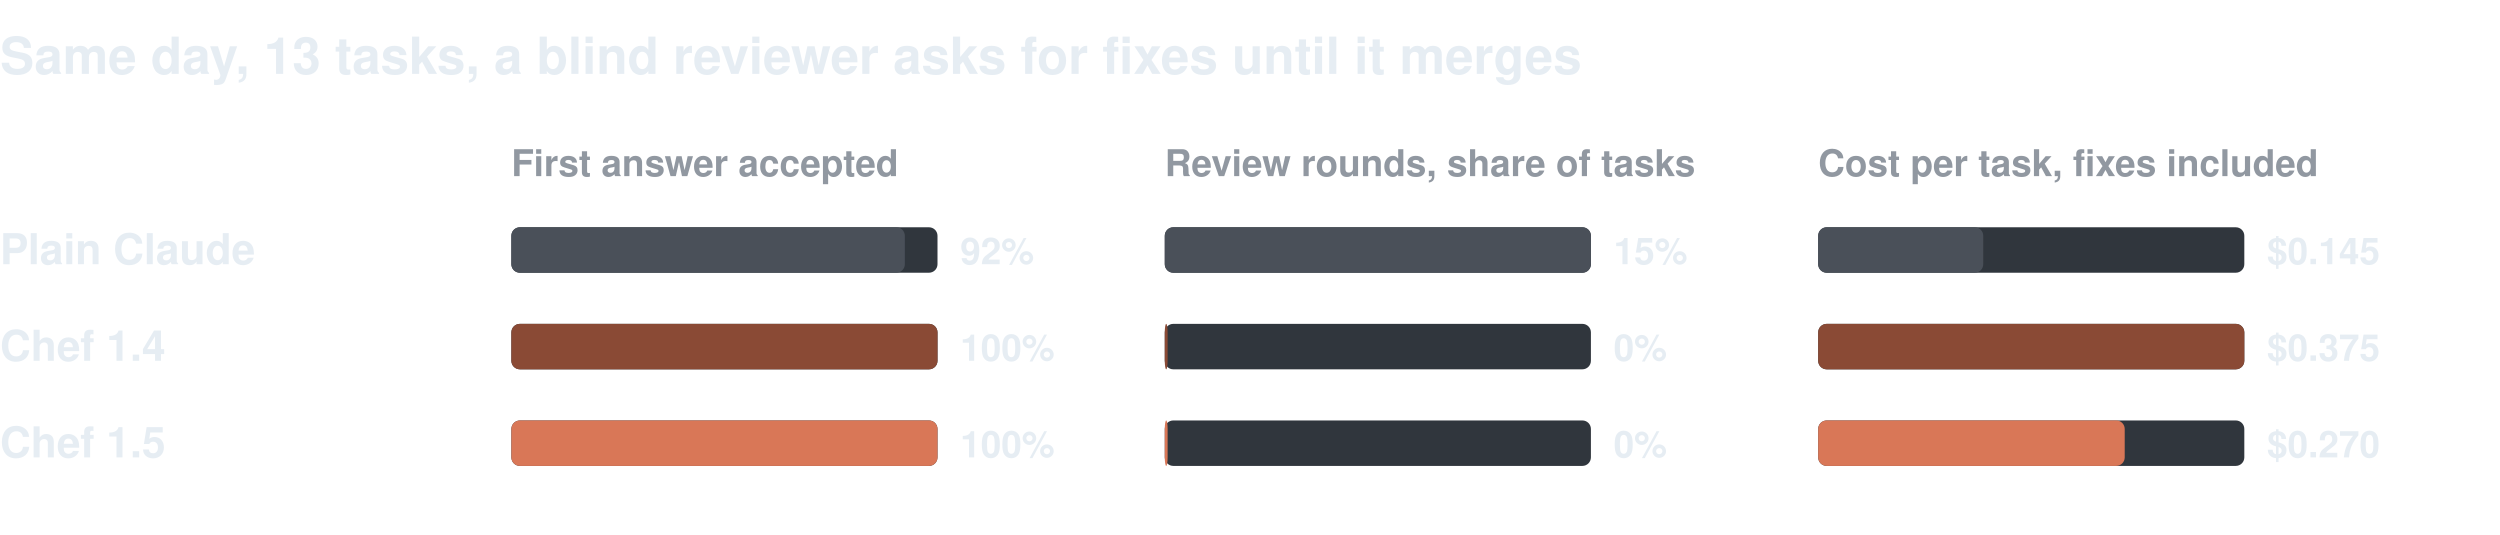
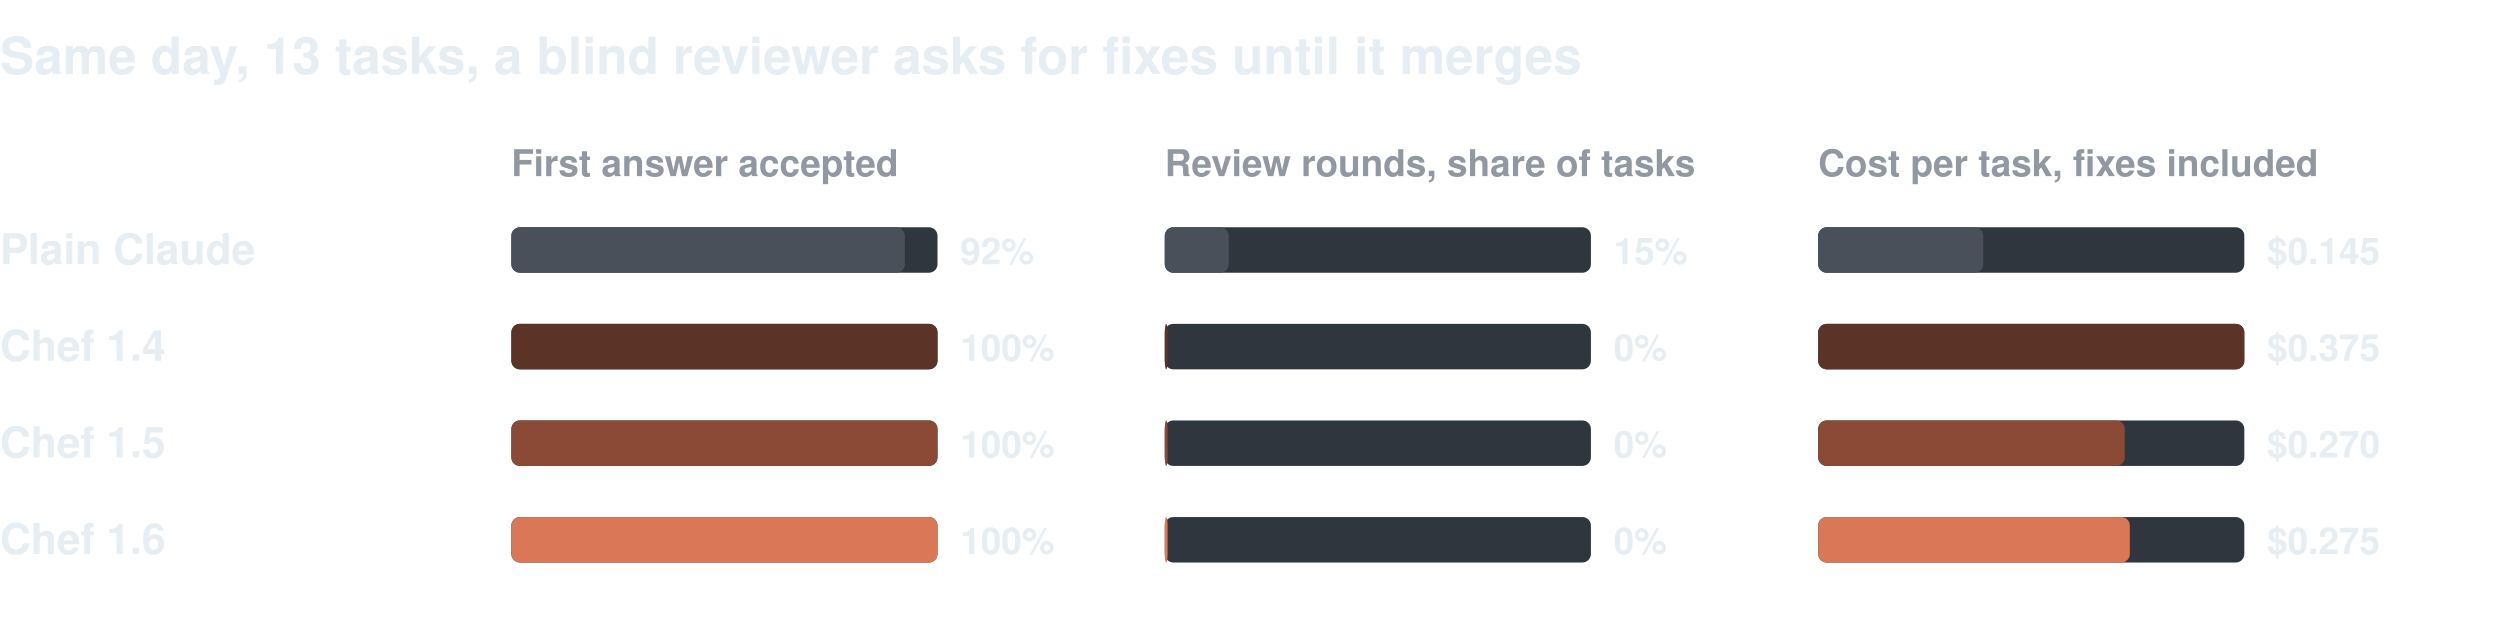
- <svg xmlns="http://www.w3.org/2000/svg" width="880" height="188" viewBox="0 0 880 188" role="img" aria-label="Plain Claude: first answer accepted 92%, 15 review rounds per 100 tasks, $0.145 per task with fixes; Chef 1.4: first answer accepted 100%, 0 review rounds per 100 tasks, $0.375 per task with fixes; Chef 1.5: first answer accepted 100%, 0 review rounds per 100 tasks, $0.270 per task with fixes">
+ <svg xmlns="http://www.w3.org/2000/svg" width="880" height="222" viewBox="0 0 880 222" role="img" aria-label="Plain Claude: first answer accepted 92%, 15 review rounds per 100 tasks, $0.145 per task with fixes; Chef 1.4: first answer accepted 100%, 0 review rounds per 100 tasks, $0.375 per task with fixes; Chef 1.5: first answer accepted 100%, 0 review rounds per 100 tasks, $0.270 per task with fixes; Chef 1.6: first answer accepted 100%, 0 review rounds per 100 tasks, $0.275 per task with fixes">
  <text x="0.0" y="26.0" fill="#E6EDF3" font-family="-apple-system, BlinkMacSystemFont, 'Segoe UI', Helvetica, Arial, sans-serif" font-size="18" font-weight="600" text-anchor="start">Same day, 13 tasks, a blind reviewer asks for fixes until it merges</text>
  <text x="180.0" y="62.0" fill="#9198A1" font-family="-apple-system, BlinkMacSystemFont, 'Segoe UI', Helvetica, Arial, sans-serif" font-size="13" font-weight="600" text-anchor="start">First answer accepted</text>
  <text x="410.0" y="62.0" fill="#9198A1" font-family="-apple-system, BlinkMacSystemFont, 'Segoe UI', Helvetica, Arial, sans-serif" font-size="13" font-weight="600" text-anchor="start">Review rounds, share of tasks</text>
  <text x="640.0" y="62.0" fill="#9198A1" font-family="-apple-system, BlinkMacSystemFont, 'Segoe UI', Helvetica, Arial, sans-serif" font-size="13" font-weight="600" text-anchor="start">Cost per task, fixes included</text>
  <text x="0.0" y="93.0" fill="#E6EDF3" font-family="-apple-system, BlinkMacSystemFont, 'Segoe UI', Helvetica, Arial, sans-serif" font-size="15" font-weight="600" text-anchor="start">Plain Claude</text>
  <rect x="180.0" y="80.0" width="150.0" height="16.0" rx="3" fill="#30363D" />
  <rect x="180.0" y="80.0" width="138.5" height="16.0" rx="3" fill="#4A5059" />
  <text x="338.0" y="93.0" fill="#E6EDF3" font-family="-apple-system, BlinkMacSystemFont, 'Segoe UI', Helvetica, Arial, sans-serif" font-size="13" font-weight="600" text-anchor="start">92%</text>
  <rect x="410.0" y="80.0" width="150.0" height="16.0" rx="3" fill="#30363D" />
-   <rect x="410.0" y="80.0" width="150.0" height="16.0" rx="3" fill="#4A5059" />
+   <rect x="410.0" y="80.0" width="22.5" height="16.0" rx="3" fill="#4A5059" />
  <text x="568.0" y="93.0" fill="#E6EDF3" font-family="-apple-system, BlinkMacSystemFont, 'Segoe UI', Helvetica, Arial, sans-serif" font-size="13" font-weight="600" text-anchor="start">15%</text>
  <rect x="640.0" y="80.0" width="150.0" height="16.0" rx="3" fill="#30363D" />
  <rect x="640.0" y="80.0" width="58.1" height="16.0" rx="3" fill="#4A5059" />
  <text x="798.0" y="93.0" fill="#E6EDF3" font-family="-apple-system, BlinkMacSystemFont, 'Segoe UI', Helvetica, Arial, sans-serif" font-size="13" font-weight="600" text-anchor="start">$0.145</text>
  <text x="0.0" y="127.0" fill="#E6EDF3" font-family="-apple-system, BlinkMacSystemFont, 'Segoe UI', Helvetica, Arial, sans-serif" font-size="15" font-weight="600" text-anchor="start">Chef 1.4</text>
  <rect x="180.0" y="114.0" width="150.0" height="16.0" rx="3" fill="#30363D" />
-   <rect x="180.0" y="114.0" width="150.0" height="16.0" rx="3" fill="#8A4A35" />
+   <rect x="180.0" y="114.0" width="150.0" height="16.0" rx="3" fill="#5C3427" />
  <text x="338.0" y="127.0" fill="#E6EDF3" font-family="-apple-system, BlinkMacSystemFont, 'Segoe UI', Helvetica, Arial, sans-serif" font-size="13" font-weight="600" text-anchor="start">100%</text>
  <rect x="410.0" y="114.0" width="150.0" height="16.0" rx="3" fill="#30363D" />
-   <rect x="410.0" y="114.0" width="1.0" height="16.0" rx="3" fill="#8A4A35" />
+   <rect x="410.0" y="114.0" width="1.0" height="16.0" rx="3" fill="#5C3427" />
  <text x="568.0" y="127.0" fill="#E6EDF3" font-family="-apple-system, BlinkMacSystemFont, 'Segoe UI', Helvetica, Arial, sans-serif" font-size="13" font-weight="600" text-anchor="start">0%</text>
  <rect x="640.0" y="114.0" width="150.0" height="16.0" rx="3" fill="#30363D" />
-   <rect x="640.0" y="114.0" width="150.0" height="16.0" rx="3" fill="#8A4A35" />
+   <rect x="640.0" y="114.0" width="150.0" height="16.0" rx="3" fill="#5C3427" />
  <text x="798.0" y="127.0" fill="#E6EDF3" font-family="-apple-system, BlinkMacSystemFont, 'Segoe UI', Helvetica, Arial, sans-serif" font-size="13" font-weight="600" text-anchor="start">$0.375</text>
  <text x="0.0" y="161.0" fill="#E6EDF3" font-family="-apple-system, BlinkMacSystemFont, 'Segoe UI', Helvetica, Arial, sans-serif" font-size="15" font-weight="600" text-anchor="start">Chef 1.5</text>
  <rect x="180.0" y="148.0" width="150.0" height="16.0" rx="3" fill="#30363D" />
-   <rect x="180.0" y="148.0" width="150.0" height="16.0" rx="3" fill="#D97757" />
+   <rect x="180.0" y="148.0" width="150.0" height="16.0" rx="3" fill="#8A4A35" />
  <text x="338.0" y="161.0" fill="#E6EDF3" font-family="-apple-system, BlinkMacSystemFont, 'Segoe UI', Helvetica, Arial, sans-serif" font-size="13" font-weight="600" text-anchor="start">100%</text>
  <rect x="410.0" y="148.0" width="150.0" height="16.0" rx="3" fill="#30363D" />
-   <rect x="410.0" y="148.0" width="1.0" height="16.0" rx="3" fill="#D97757" />
+   <rect x="410.0" y="148.0" width="1.0" height="16.0" rx="3" fill="#8A4A35" />
  <text x="568.0" y="161.0" fill="#E6EDF3" font-family="-apple-system, BlinkMacSystemFont, 'Segoe UI', Helvetica, Arial, sans-serif" font-size="13" font-weight="600" text-anchor="start">0%</text>
  <rect x="640.0" y="148.0" width="150.0" height="16.0" rx="3" fill="#30363D" />
-   <rect x="640.0" y="148.0" width="107.9" height="16.0" rx="3" fill="#D97757" />
+   <rect x="640.0" y="148.0" width="107.9" height="16.0" rx="3" fill="#8A4A35" />
  <text x="798.0" y="161.0" fill="#E6EDF3" font-family="-apple-system, BlinkMacSystemFont, 'Segoe UI', Helvetica, Arial, sans-serif" font-size="13" font-weight="600" text-anchor="start">$0.270</text>
+   <text x="0.0" y="195.0" fill="#E6EDF3" font-family="-apple-system, BlinkMacSystemFont, 'Segoe UI', Helvetica, Arial, sans-serif" font-size="15" font-weight="600" text-anchor="start">Chef 1.6</text>
+   <rect x="180.0" y="182.0" width="150.0" height="16.0" rx="3" fill="#30363D" />
+   <rect x="180.0" y="182.0" width="150.0" height="16.0" rx="3" fill="#D97757" />
+   <text x="338.0" y="195.0" fill="#E6EDF3" font-family="-apple-system, BlinkMacSystemFont, 'Segoe UI', Helvetica, Arial, sans-serif" font-size="13" font-weight="600" text-anchor="start">100%</text>
+   <rect x="410.0" y="182.0" width="150.0" height="16.0" rx="3" fill="#30363D" />
+   <rect x="410.0" y="182.0" width="1.0" height="16.0" rx="3" fill="#D97757" />
+   <text x="568.0" y="195.0" fill="#E6EDF3" font-family="-apple-system, BlinkMacSystemFont, 'Segoe UI', Helvetica, Arial, sans-serif" font-size="13" font-weight="600" text-anchor="start">0%</text>
+   <rect x="640.0" y="182.0" width="150.0" height="16.0" rx="3" fill="#30363D" />
+   <rect x="640.0" y="182.0" width="109.7" height="16.0" rx="3" fill="#D97757" />
+   <text x="798.0" y="195.0" fill="#E6EDF3" font-family="-apple-system, BlinkMacSystemFont, 'Segoe UI', Helvetica, Arial, sans-serif" font-size="13" font-weight="600" text-anchor="start">$0.275</text>
</svg>
